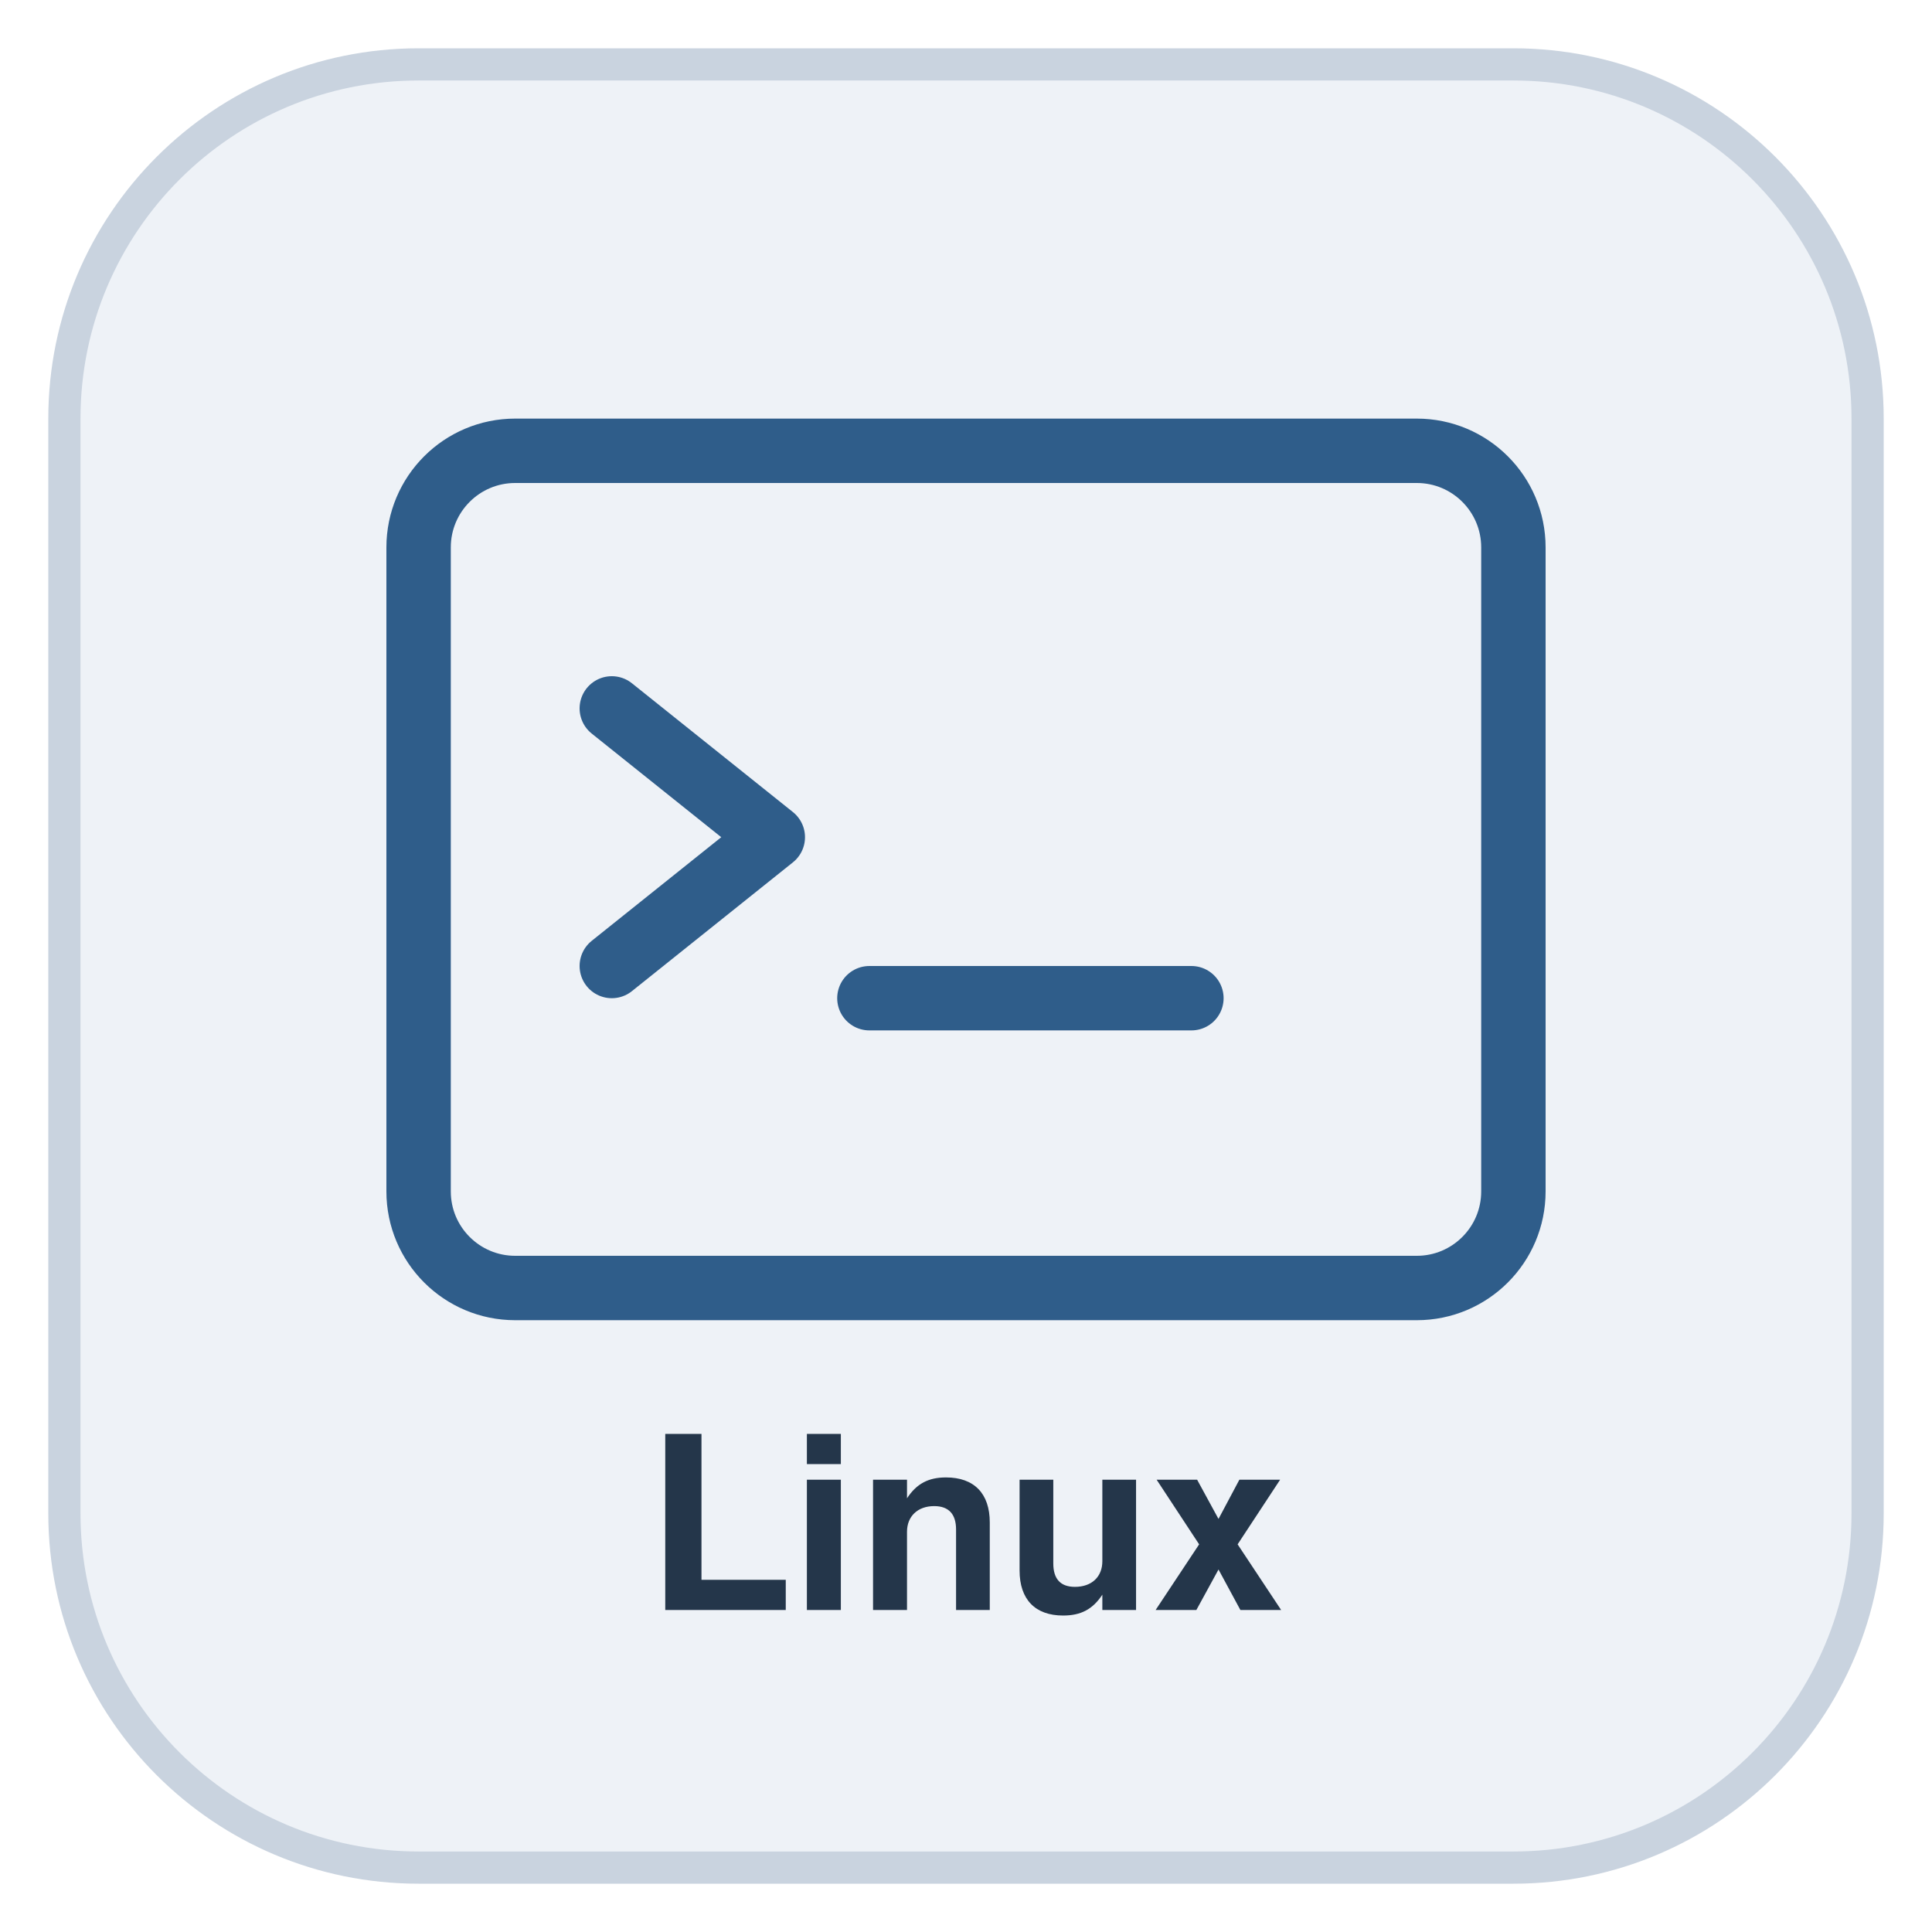
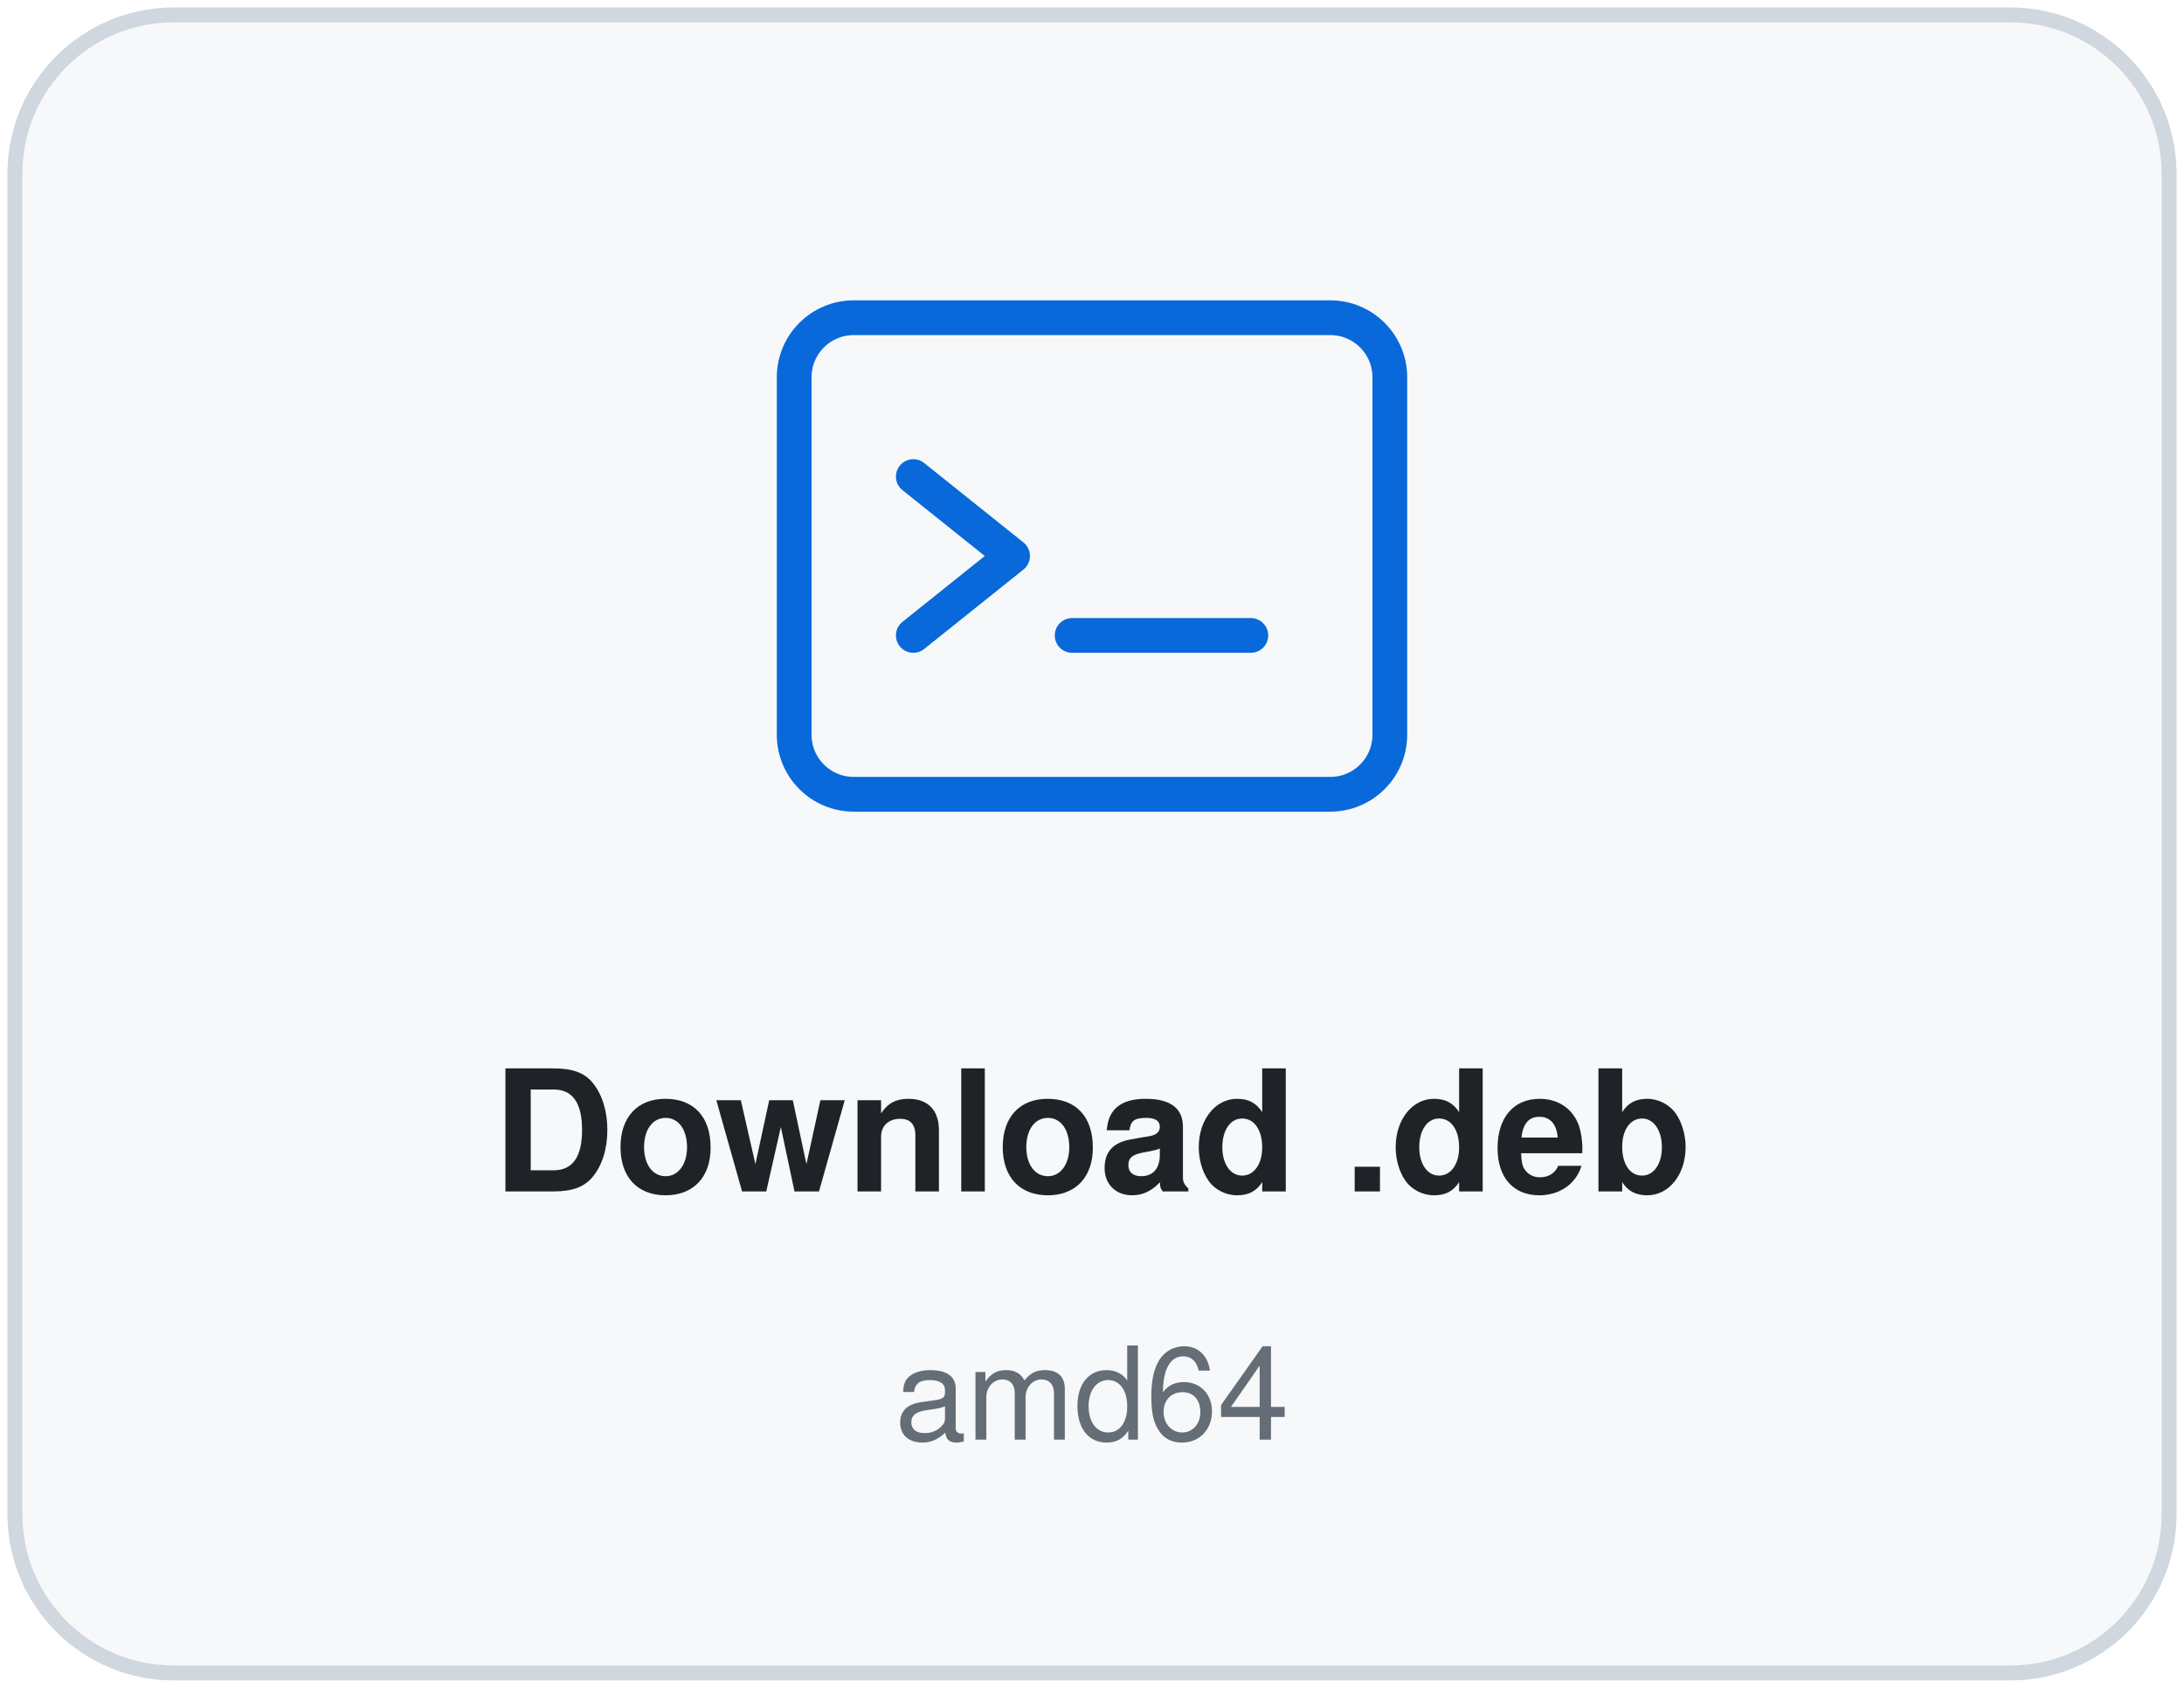
- <svg xmlns="http://www.w3.org/2000/svg" width="120" height="120" viewBox="0 0 120 120" role="img" aria-label="Linux">
-   <rect x="4" y="4" width="112" height="112" rx="22" fill="#eef2f7" stroke="#c9d3df" stroke-width="2" />
-   <g fill="none" stroke="#2f5d8a" stroke-width="4" stroke-linecap="round" stroke-linejoin="round">
-     <rect x="26" y="28" width="68" height="52" rx="6" />
-     <path d="M38 44l10 8-10 8" />
-     <path d="M54 62h20" />
+ <svg xmlns="http://www.w3.org/2000/svg" width="220" height="170" viewBox="0 0 220 170" role="img" aria-label="Linux: Download .deb">
+   <rect x="1.5" y="1.5" width="217" height="167" rx="16" fill="#f6f8fa" stroke="#d0d7de" stroke-width="1.5" />
+   <g fill="none" stroke="#0969da" stroke-width="3.5" stroke-linecap="round" stroke-linejoin="round" transform="translate(74 22)">
+     <rect x="6" y="10" width="60" height="48" rx="6" />
+     <path d="M18 26l10 8-10 8" />
+     <path d="M34 42h18" />
  </g>
-   <text x="60" y="100" text-anchor="middle" font-family="-apple-system, Segoe UI, Helvetica, Arial, sans-serif" font-size="15" font-weight="600" fill="#24364a">Linux</text>
+   <text x="110" y="120" text-anchor="middle" font-family="-apple-system, BlinkMacSystemFont, Segoe UI, Helvetica, Arial, sans-serif" font-size="17" font-weight="600" fill="#1f2328">Download .deb</text>
+   <text x="110" y="145" text-anchor="middle" font-family="-apple-system, BlinkMacSystemFont, Segoe UI, Helvetica, Arial, sans-serif" font-size="13" fill="#656d76">amd64</text>
</svg>
